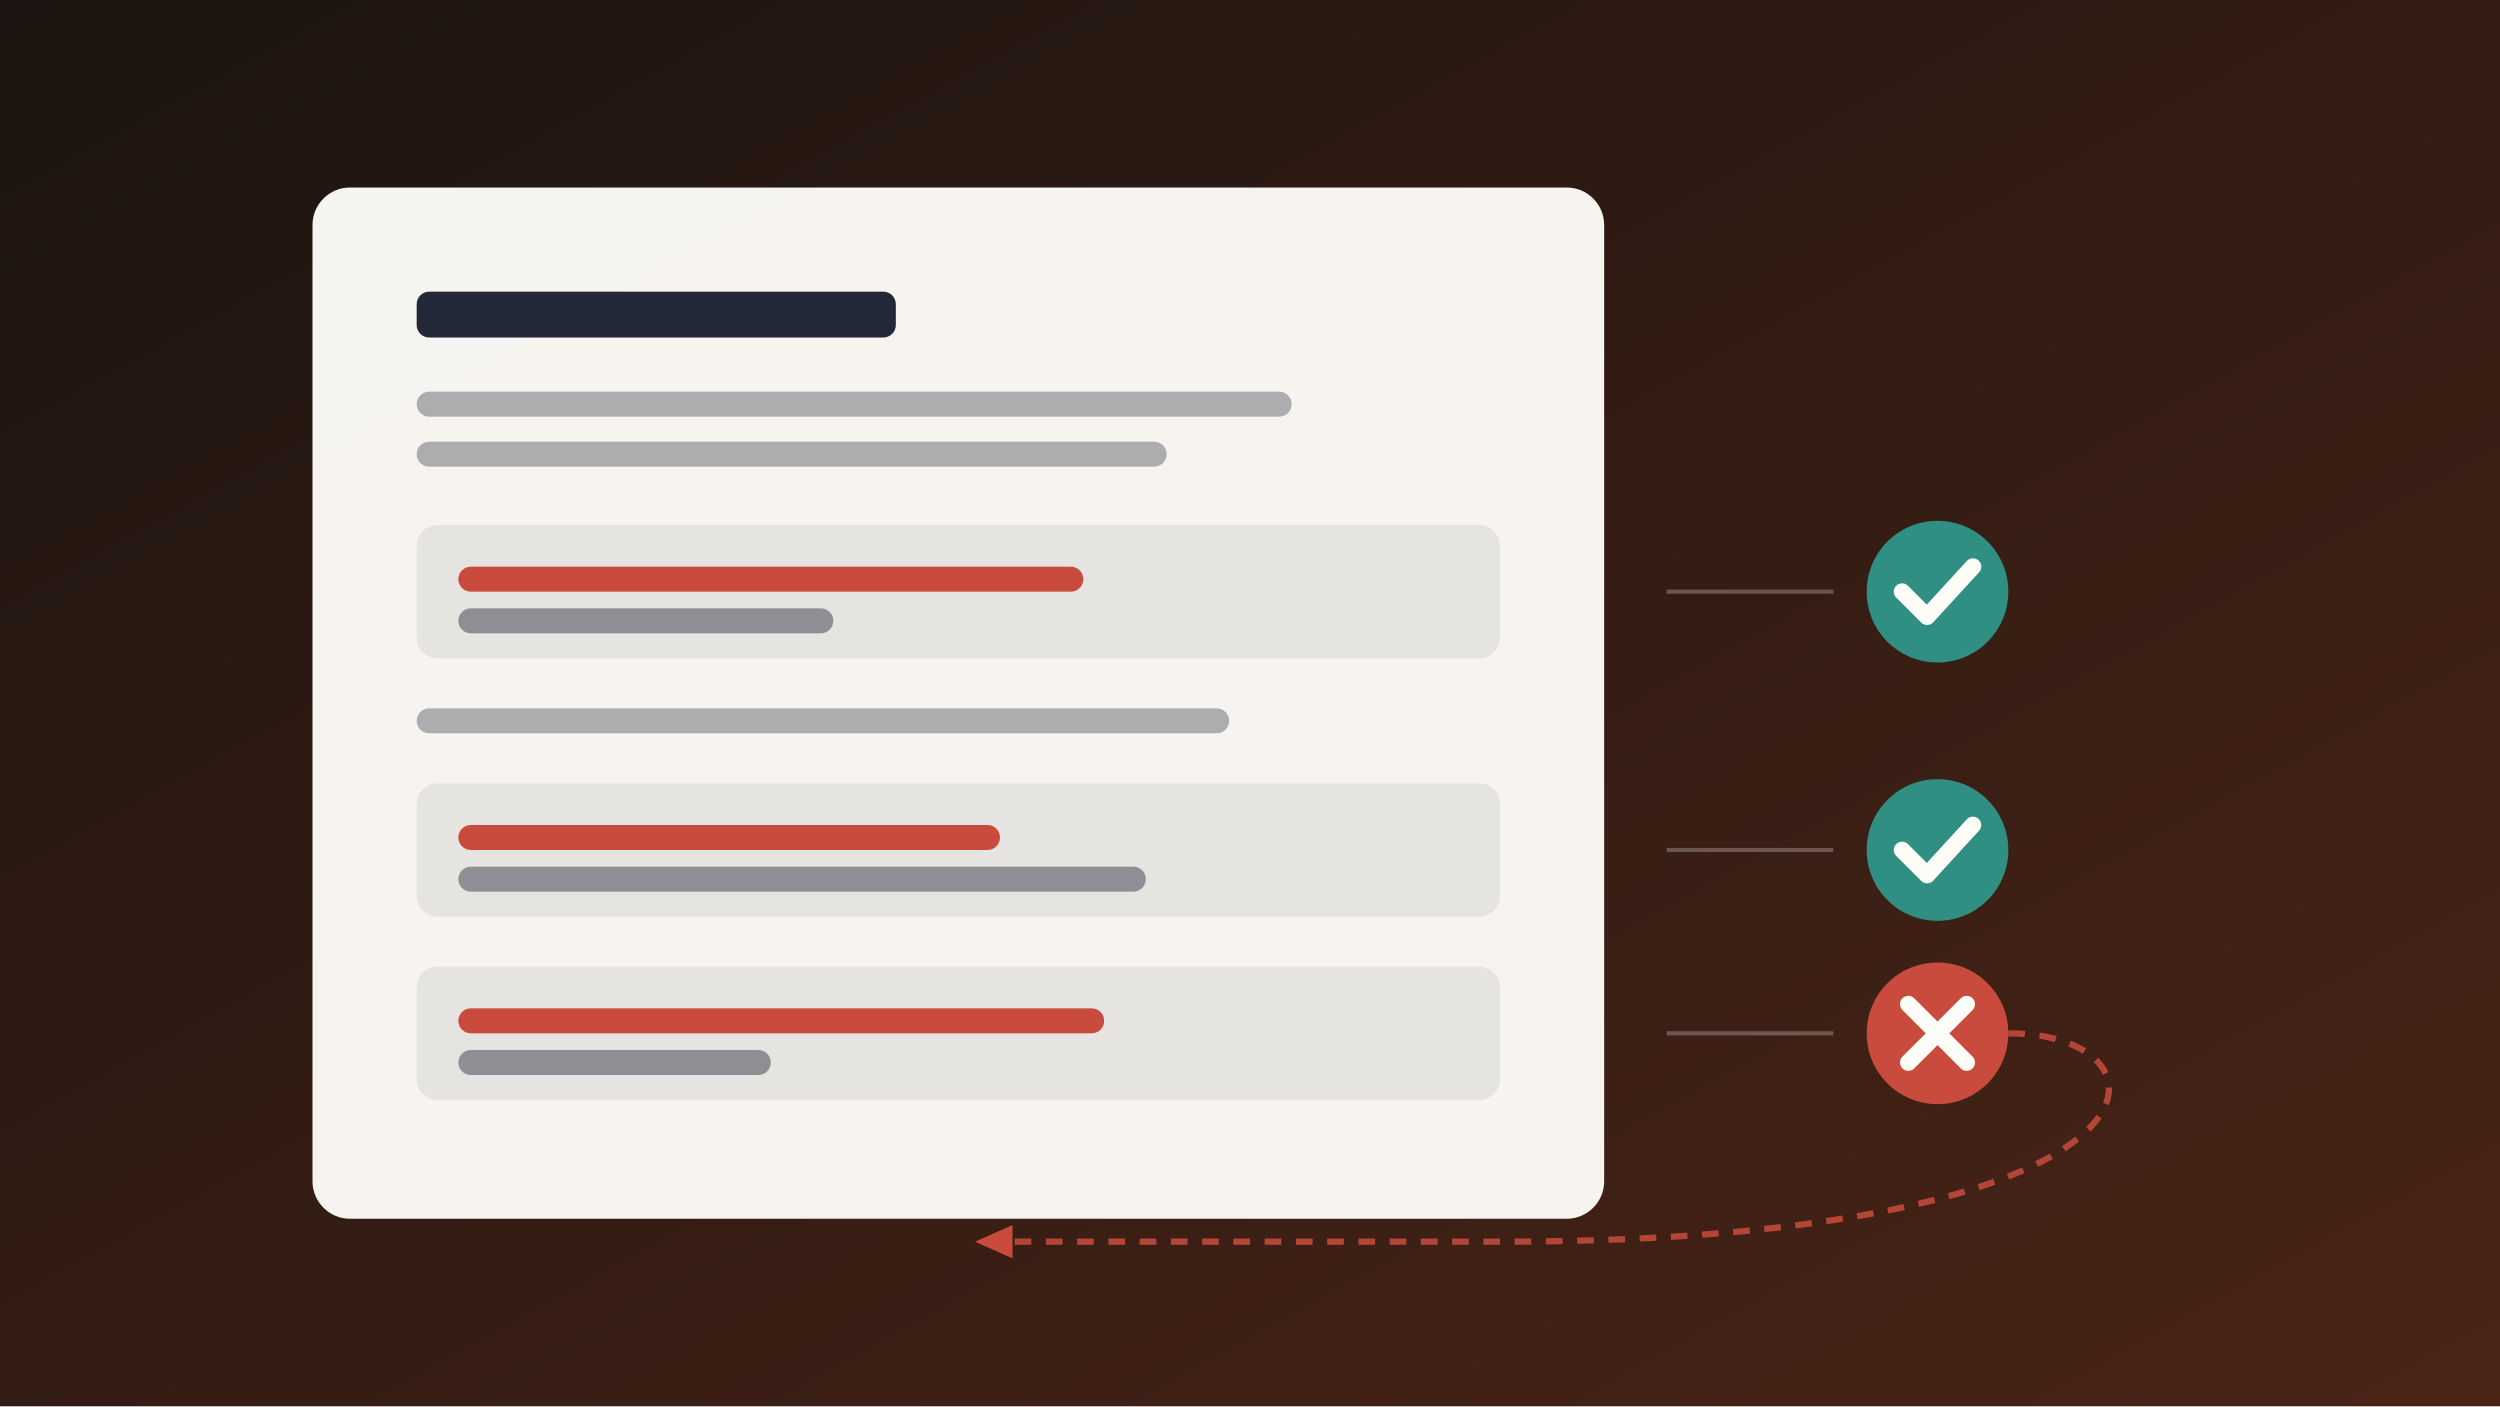
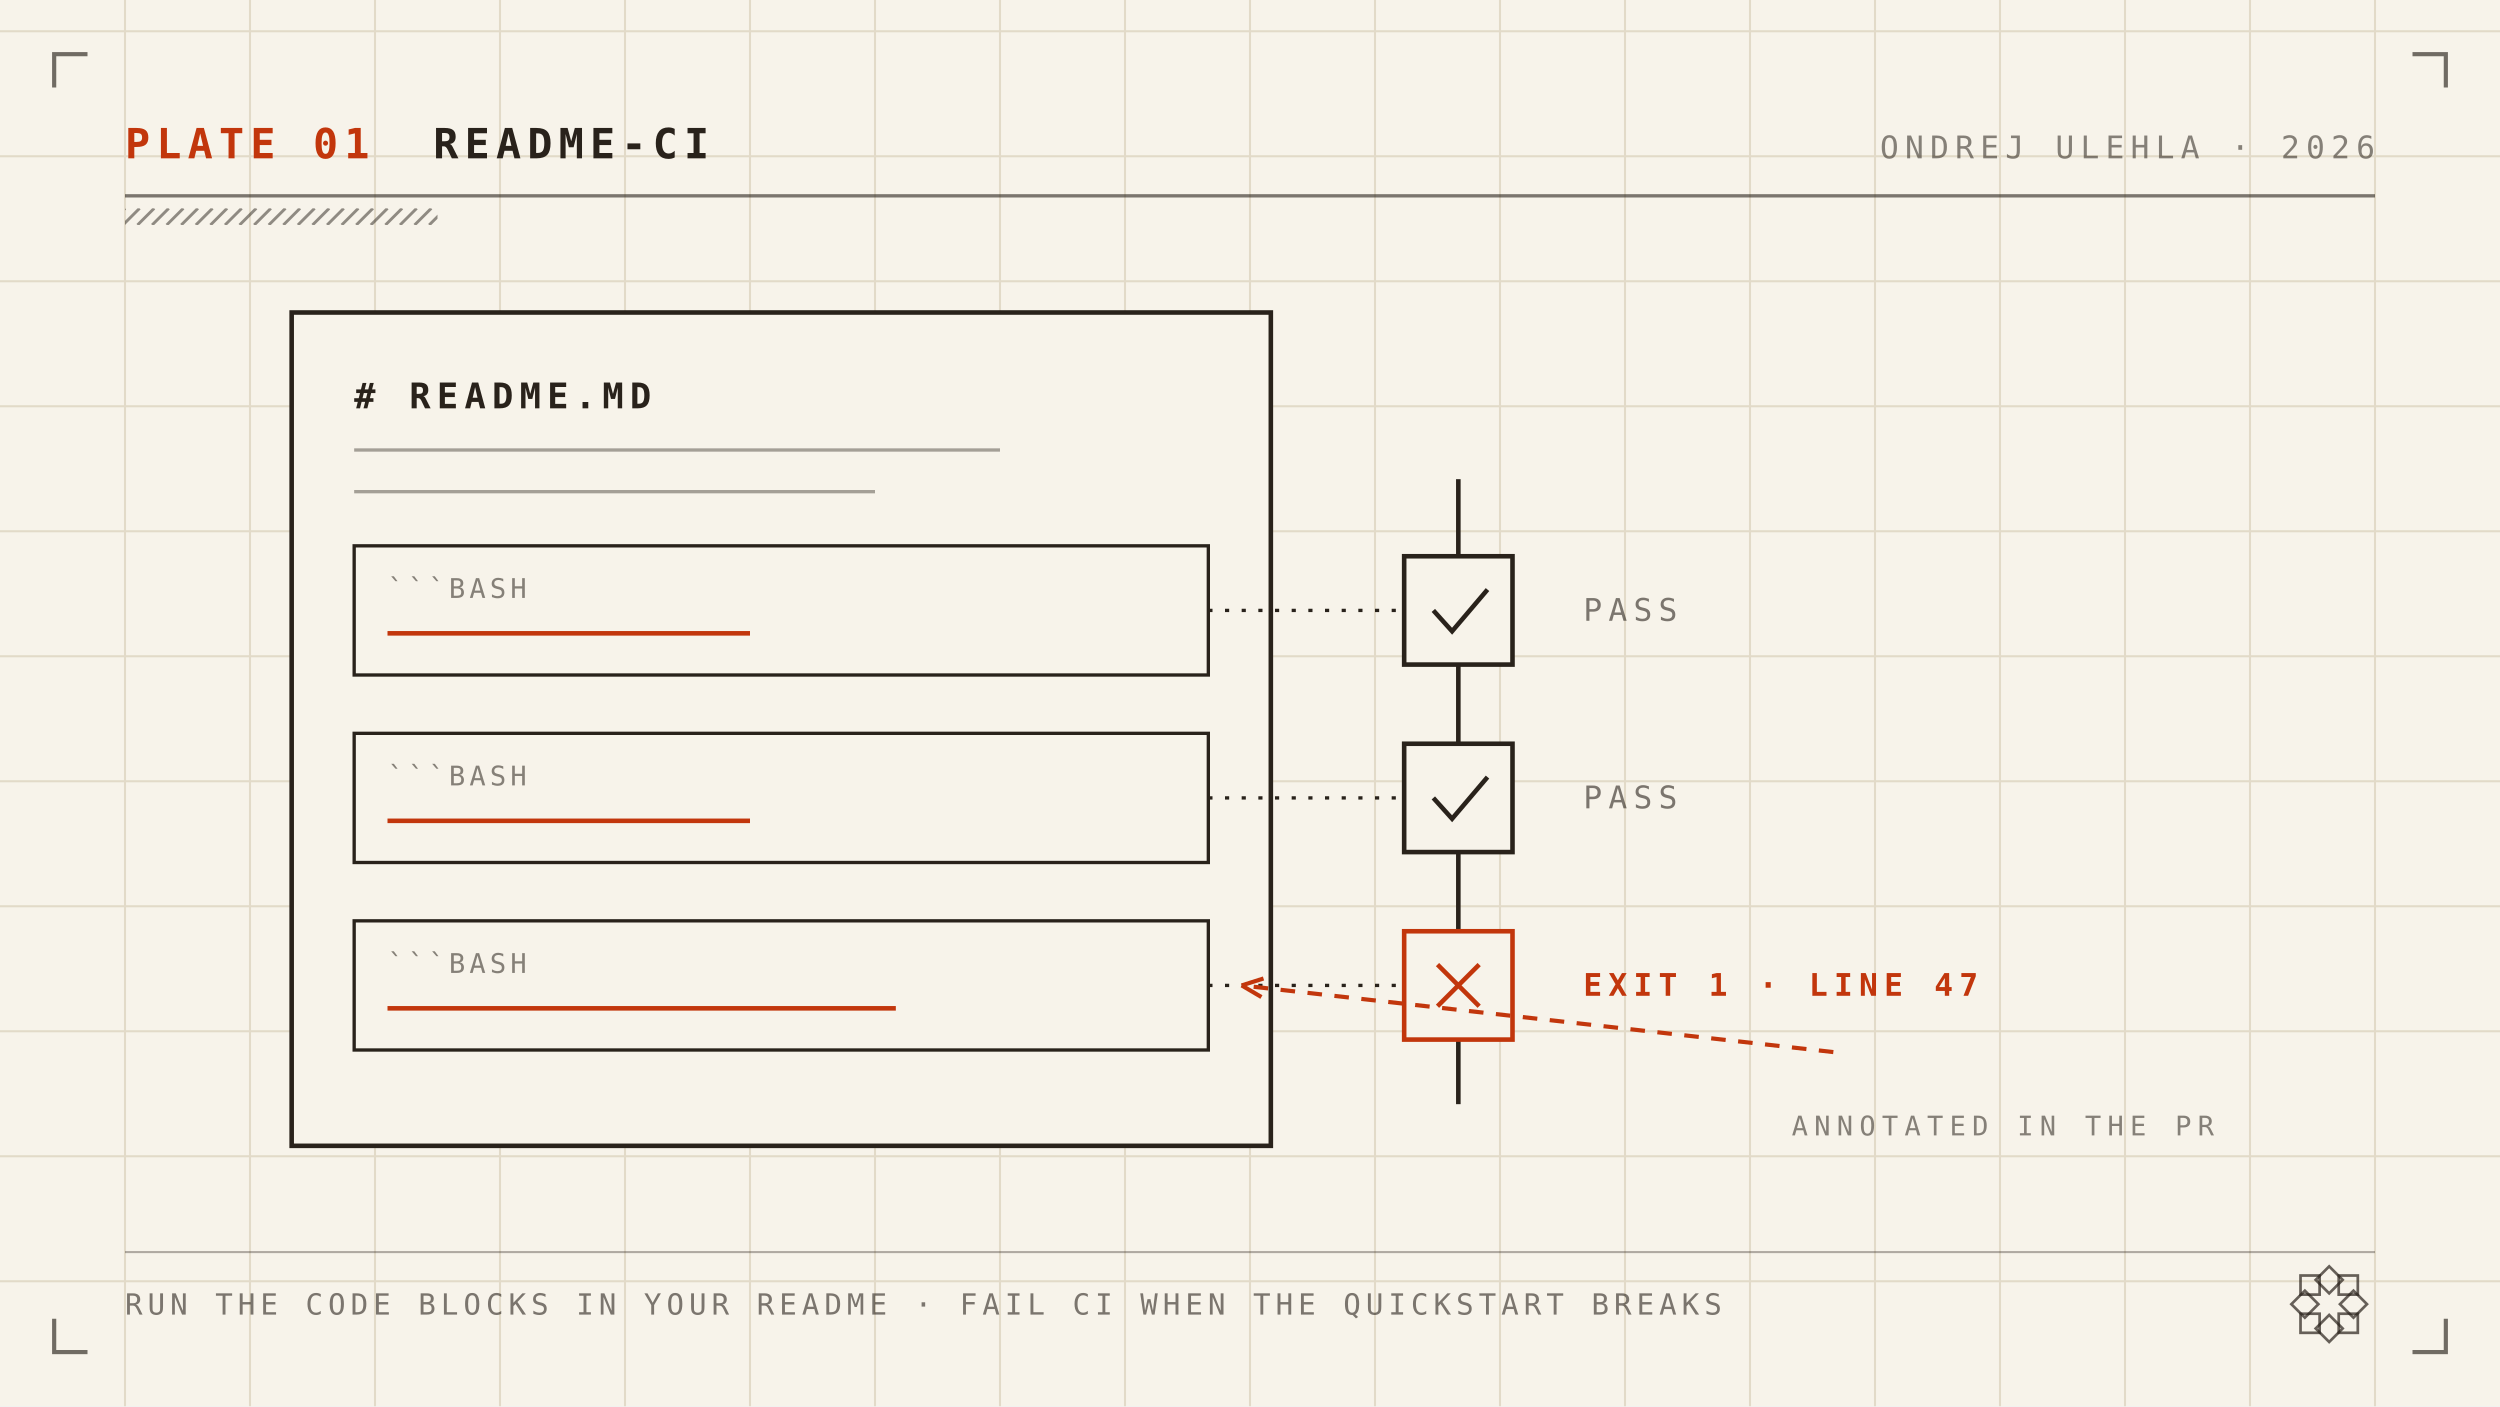
<svg xmlns="http://www.w3.org/2000/svg" width="1200" height="675" viewBox="0 0 1200 675">
-   <defs>
-     <linearGradient id="g" x1="0" y1="0" x2="1" y2="1">
-       <stop offset="0" stop-color="#1c1410" />
-       <stop offset="1" stop-color="#4a2417" />
-     </linearGradient>
-   </defs>
-   <rect width="1200" height="675" fill="url(#g)" />
-   <g>
-     <rect x="150" y="90" width="620" height="495" rx="18" fill="#fffdf8" fill-opacity="0.96" />
-     <rect x="200" y="140" width="230" height="22" rx="6" fill="#232838" />
-     <rect x="200" y="188" width="420" height="12" rx="6" fill="#232838" fill-opacity="0.35" />
-     <rect x="200" y="212" width="360" height="12" rx="6" fill="#232838" fill-opacity="0.35" />
-     <rect x="200" y="252" width="520" height="64" rx="10" fill="#232838" fill-opacity="0.08" />
-     <rect x="220" y="272" width="300" height="12" rx="6" fill="#c94b3d" />
-     <rect x="220" y="292" width="180" height="12" rx="6" fill="#232838" fill-opacity="0.45" />
-     <rect x="200" y="340" width="390" height="12" rx="6" fill="#232838" fill-opacity="0.35" />
-     <rect x="200" y="376" width="520" height="64" rx="10" fill="#232838" fill-opacity="0.08" />
-     <rect x="220" y="396" width="260" height="12" rx="6" fill="#c94b3d" />
-     <rect x="220" y="416" width="330" height="12" rx="6" fill="#232838" fill-opacity="0.45" />
-     <rect x="200" y="464" width="520" height="64" rx="10" fill="#232838" fill-opacity="0.08" />
-     <rect x="220" y="484" width="310" height="12" rx="6" fill="#c94b3d" />
-     <rect x="220" y="504" width="150" height="12" rx="6" fill="#232838" fill-opacity="0.45" />
+   <rect width="1200" height="675" fill="#f7f3ea" />
+   <g stroke="#e2dac8" stroke-width="1">
+     <line x1="60" y1="0" x2="60" y2="675" />
+     <line x1="120" y1="0" x2="120" y2="675" />
+     <line x1="180" y1="0" x2="180" y2="675" />
+     <line x1="240" y1="0" x2="240" y2="675" />
+     <line x1="300" y1="0" x2="300" y2="675" />
+     <line x1="360" y1="0" x2="360" y2="675" />
+     <line x1="420" y1="0" x2="420" y2="675" />
+     <line x1="480" y1="0" x2="480" y2="675" />
+     <line x1="540" y1="0" x2="540" y2="675" />
+     <line x1="600" y1="0" x2="600" y2="675" />
+     <line x1="660" y1="0" x2="660" y2="675" />
+     <line x1="720" y1="0" x2="720" y2="675" />
+     <line x1="780" y1="0" x2="780" y2="675" />
+     <line x1="840" y1="0" x2="840" y2="675" />
+     <line x1="900" y1="0" x2="900" y2="675" />
+     <line x1="960" y1="0" x2="960" y2="675" />
+     <line x1="1020" y1="0" x2="1020" y2="675" />
+     <line x1="1080" y1="0" x2="1080" y2="675" />
+     <line x1="1140" y1="0" x2="1140" y2="675" />
+     <line x1="0" y1="15" x2="1200" y2="15" />
+     <line x1="0" y1="75" x2="1200" y2="75" />
+     <line x1="0" y1="135" x2="1200" y2="135" />
+     <line x1="0" y1="195" x2="1200" y2="195" />
+     <line x1="0" y1="255" x2="1200" y2="255" />
+     <line x1="0" y1="315" x2="1200" y2="315" />
+     <line x1="0" y1="375" x2="1200" y2="375" />
+     <line x1="0" y1="435" x2="1200" y2="435" />
+     <line x1="0" y1="495" x2="1200" y2="495" />
+     <line x1="0" y1="555" x2="1200" y2="555" />
+     <line x1="0" y1="615" x2="1200" y2="615" />
  </g>
-   <g stroke="#ffffff" stroke-opacity="0.25" stroke-width="2">
-     <line x1="800" y1="284" x2="880" y2="284" />
-     <line x1="800" y1="408" x2="880" y2="408" />
-     <line x1="800" y1="496" x2="880" y2="496" />
+   <g stroke="#29221b" stroke-opacity="0.65" stroke-width="2">
+     <path d="M26 42 V26 H42" fill="none" />
+     <path d="M1158 26 H1174 V42" fill="none" />
+     <path d="M1174 633 V649 H1158" fill="none" />
+     <path d="M42 649 H26 V633" fill="none" />
  </g>
-   <g>
-     <circle cx="930" cy="284" r="34" fill="#2f8f83" />
-     <path d="M913 284 l12 12 l22 -24" fill="none" stroke="#fffdf8" stroke-width="8" stroke-linecap="round" stroke-linejoin="round" />
-     <circle cx="930" cy="408" r="34" fill="#2f8f83" />
-     <path d="M913 408 l12 12 l22 -24" fill="none" stroke="#fffdf8" stroke-width="8" stroke-linecap="round" stroke-linejoin="round" />
-     <circle cx="930" cy="496" r="34" fill="#c94b3d" />
-     <path d="M916 482 l28 28 M944 482 l-28 28" fill="none" stroke="#fffdf8" stroke-width="8" stroke-linecap="round" />
+   <text x="60" y="76" font-family="ui-monospace, Menlo, Consolas, monospace" font-size="20" font-weight="600" letter-spacing="3" text-anchor="start" fill="#c2360c" fill-opacity="1">PLATE 01</text>
+   <text x="208" y="76" font-family="ui-monospace, Menlo, Consolas, monospace" font-size="20" font-weight="600" letter-spacing="3" text-anchor="start" fill="#29221b" fill-opacity="1">README-CI</text>
+   <text x="1140" y="76" font-family="ui-monospace, Menlo, Consolas, monospace" font-size="15" font-weight="500" letter-spacing="3" text-anchor="end" fill="#29221b" fill-opacity="0.55">ONDREJ ULEHLA · 2026</text>
+   <line x1="60" y1="94" x2="1140" y2="94" stroke="#29221b" stroke-opacity="0.6" stroke-width="1.6" />
+   <g clip-path="url(#hp-60-100)">
+     <defs>
+       <clipPath id="hp-60-100">
+         <rect x="60" y="100" width="150" height="8" />
+       </clipPath>
+     </defs>
+     <g stroke="#29221b" stroke-opacity="0.5" stroke-width="1.4">
+       <line x1="52" y1="108" x2="60" y2="100" />
+       <line x1="59" y1="108" x2="67" y2="100" />
+       <line x1="66" y1="108" x2="74" y2="100" />
+       <line x1="73" y1="108" x2="81" y2="100" />
+       <line x1="80" y1="108" x2="88" y2="100" />
+       <line x1="87" y1="108" x2="95" y2="100" />
+       <line x1="94" y1="108" x2="102" y2="100" />
+       <line x1="101" y1="108" x2="109" y2="100" />
+       <line x1="108" y1="108" x2="116" y2="100" />
+       <line x1="115" y1="108" x2="123" y2="100" />
+       <line x1="122" y1="108" x2="130" y2="100" />
+       <line x1="129" y1="108" x2="137" y2="100" />
+       <line x1="136" y1="108" x2="144" y2="100" />
+       <line x1="143" y1="108" x2="151" y2="100" />
+       <line x1="150" y1="108" x2="158" y2="100" />
+       <line x1="157" y1="108" x2="165" y2="100" />
+       <line x1="164" y1="108" x2="172" y2="100" />
+       <line x1="171" y1="108" x2="179" y2="100" />
+       <line x1="178" y1="108" x2="186" y2="100" />
+       <line x1="185" y1="108" x2="193" y2="100" />
+       <line x1="192" y1="108" x2="200" y2="100" />
+       <line x1="199" y1="108" x2="207" y2="100" />
+       <line x1="206" y1="108" x2="214" y2="100" />
+       <line x1="213" y1="108" x2="221" y2="100" />
+     </g>
  </g>
-   <path d="M964 496 C 1050 496, 1050 596, 720 596 L 470 596" fill="none" stroke="#c94b3d" stroke-width="3" stroke-dasharray="8 7" stroke-opacity="0.85" />
-   <path d="M486 588 L 468 596 L 486 604 Z" fill="#c94b3d" />
+   <rect x="140" y="150" width="470" height="400" fill="#f7f3ea" stroke="#29221b" stroke-width="2.2" />
+   <text x="170" y="196" font-family="ui-monospace, Menlo, Consolas, monospace" font-size="17" font-weight="600" letter-spacing="3" text-anchor="start" fill="#29221b" fill-opacity="1"># README.MD</text>
+   <line x1="170" y1="216" x2="480" y2="216" stroke="#29221b" stroke-width="1.6" fill="none" stroke-opacity="0.4" />
+   <line x1="170" y1="236" x2="420" y2="236" stroke="#29221b" stroke-width="1.6" fill="none" stroke-opacity="0.4" />
+   <rect x="170" y="262" width="410" height="62" fill="#f7f3ea" stroke="#29221b" stroke-width="1.6" />
+   <text x="186" y="287" font-family="ui-monospace, Menlo, Consolas, monospace" font-size="13" font-weight="500" letter-spacing="2" text-anchor="start" fill="#29221b" fill-opacity="0.55">```BASH</text>
+   <line x1="186" y1="304" x2="360" y2="304" stroke="#c2360c" stroke-width="2.2" fill="none" />
+   <line x1="580" y1="293" x2="700" y2="293" stroke="#29221b" stroke-width="1.6" fill="none" stroke-dasharray="2 6" />
+   <rect x="170" y="352" width="410" height="62" fill="#f7f3ea" stroke="#29221b" stroke-width="1.6" />
+   <text x="186" y="377" font-family="ui-monospace, Menlo, Consolas, monospace" font-size="13" font-weight="500" letter-spacing="2" text-anchor="start" fill="#29221b" fill-opacity="0.55">```BASH</text>
+   <line x1="186" y1="394" x2="360" y2="394" stroke="#c2360c" stroke-width="2.2" fill="none" />
+   <line x1="580" y1="383" x2="700" y2="383" stroke="#29221b" stroke-width="1.6" fill="none" stroke-dasharray="2 6" />
+   <rect x="170" y="442" width="410" height="62" fill="#f7f3ea" stroke="#29221b" stroke-width="1.6" />
+   <text x="186" y="467" font-family="ui-monospace, Menlo, Consolas, monospace" font-size="13" font-weight="500" letter-spacing="2" text-anchor="start" fill="#29221b" fill-opacity="0.55">```BASH</text>
+   <line x1="186" y1="484" x2="430" y2="484" stroke="#c2360c" stroke-width="2.2" fill="none" />
+   <line x1="580" y1="473" x2="700" y2="473" stroke="#29221b" stroke-width="1.6" fill="none" stroke-dasharray="2 6" />
+   <line x1="700" y1="230" x2="700" y2="530" stroke="#29221b" stroke-width="2.2" fill="none" />
+   <rect x="674" y="267" width="52" height="52" fill="#f7f3ea" stroke="#29221b" stroke-width="2.2" />
+   <path d="M688 293 l9 10 l17 -20" stroke="#29221b" stroke-width="2.2" fill="none" />
+   <rect x="674" y="357" width="52" height="52" fill="#f7f3ea" stroke="#29221b" stroke-width="2.2" />
+   <path d="M688 383 l9 10 l17 -20" stroke="#29221b" stroke-width="2.2" fill="none" />
+   <rect x="674" y="447" width="52" height="52" fill="#f7f3ea" stroke="#c2360c" stroke-width="2.2" />
+   <path d="M690 463 l20 20 M710 463 l-20 20" stroke="#c2360c" stroke-width="2.2" fill="none" />
+   <text x="760" y="298" font-family="ui-monospace, Menlo, Consolas, monospace" font-size="15" font-weight="500" letter-spacing="3" text-anchor="start" fill="#29221b" fill-opacity="0.6">PASS</text>
+   <text x="760" y="388" font-family="ui-monospace, Menlo, Consolas, monospace" font-size="15" font-weight="500" letter-spacing="3" text-anchor="start" fill="#29221b" fill-opacity="0.6">PASS</text>
+   <text x="760" y="478" font-family="ui-monospace, Menlo, Consolas, monospace" font-size="15" font-weight="600" letter-spacing="3" text-anchor="start" fill="#c2360c" fill-opacity="1">EXIT 1 · LINE 47</text>
+   <line x1="880" y1="505" x2="596" y2="473" stroke="#c2360c" stroke-width="2" stroke-dasharray="7 6" />
+   <path d="M596 473 L606.483 469.667 M596 473 L605.479 478.582" stroke="#c2360c" stroke-width="2" fill="none" />
+   <text x="860" y="545" font-family="ui-monospace, Menlo, Consolas, monospace" font-size="13" font-weight="500" letter-spacing="3" text-anchor="start" fill="#29221b" fill-opacity="0.55">ANNOTATED IN THE PR</text>
+   <line x1="60" y1="601" x2="1140" y2="601" stroke="#29221b" stroke-opacity="0.35" stroke-width="1" />
+   <text x="60" y="631" font-family="ui-monospace, Menlo, Consolas, monospace" font-size="14" font-weight="500" letter-spacing="2.4" text-anchor="start" fill="#29221b" fill-opacity="0.6">RUN THE CODE BLOCKS IN YOUR README · FAIL CI WHEN THE QUICKSTART BREAKS</text>
+   <g fill="none" stroke="#29221b" stroke-opacity="0.7" stroke-width="1.56" transform="translate(1098 606) scale(0.8333333)">
+     <rect x="7.5" y="7.5" width="11" height="11" />
+     <rect x="29.5" y="7.5" width="11" height="11" />
+     <rect x="7.5" y="29.5" width="11" height="11" />
+     <rect x="29.5" y="29.5" width="11" height="11" />
+     <rect x="18.5" y="4.5" width="11" height="11" transform="rotate(45 24 10)" />
+     <rect x="32.5" y="18.5" width="11" height="11" transform="rotate(45 38 24)" />
+     <rect x="18.5" y="32.5" width="11" height="11" transform="rotate(45 24 38)" />
+     <rect x="4.5" y="18.5" width="11" height="11" transform="rotate(45 10 24)" />
+   </g>
</svg>
